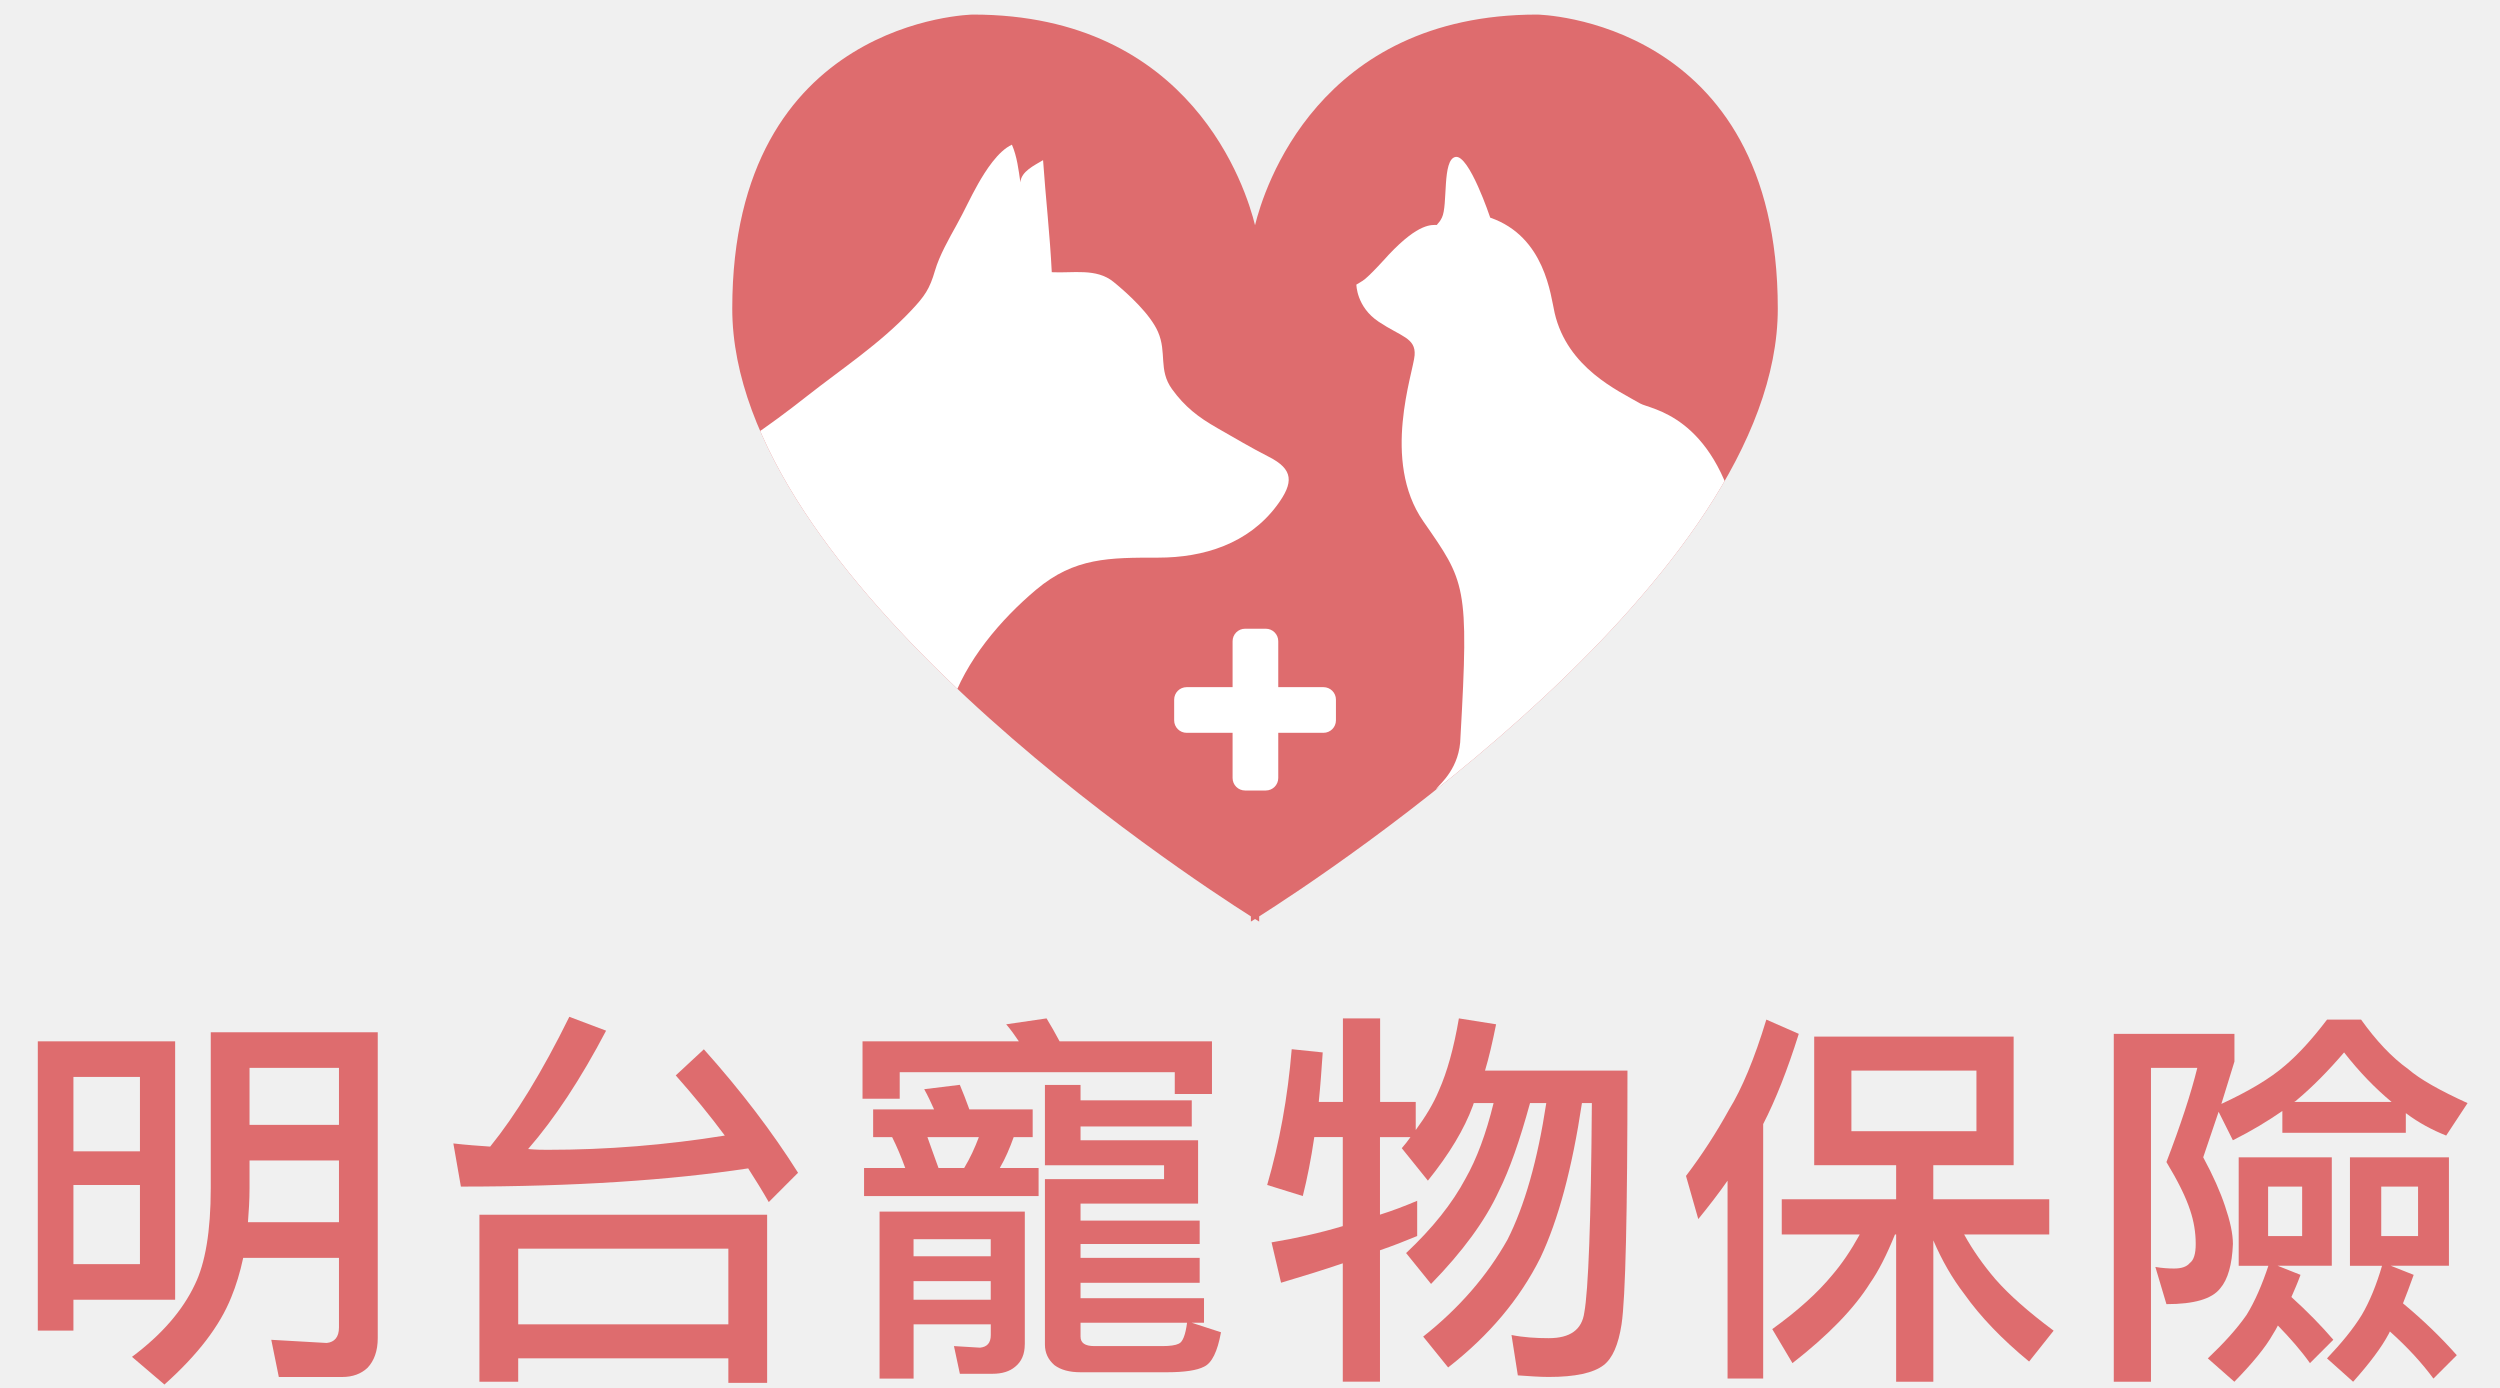
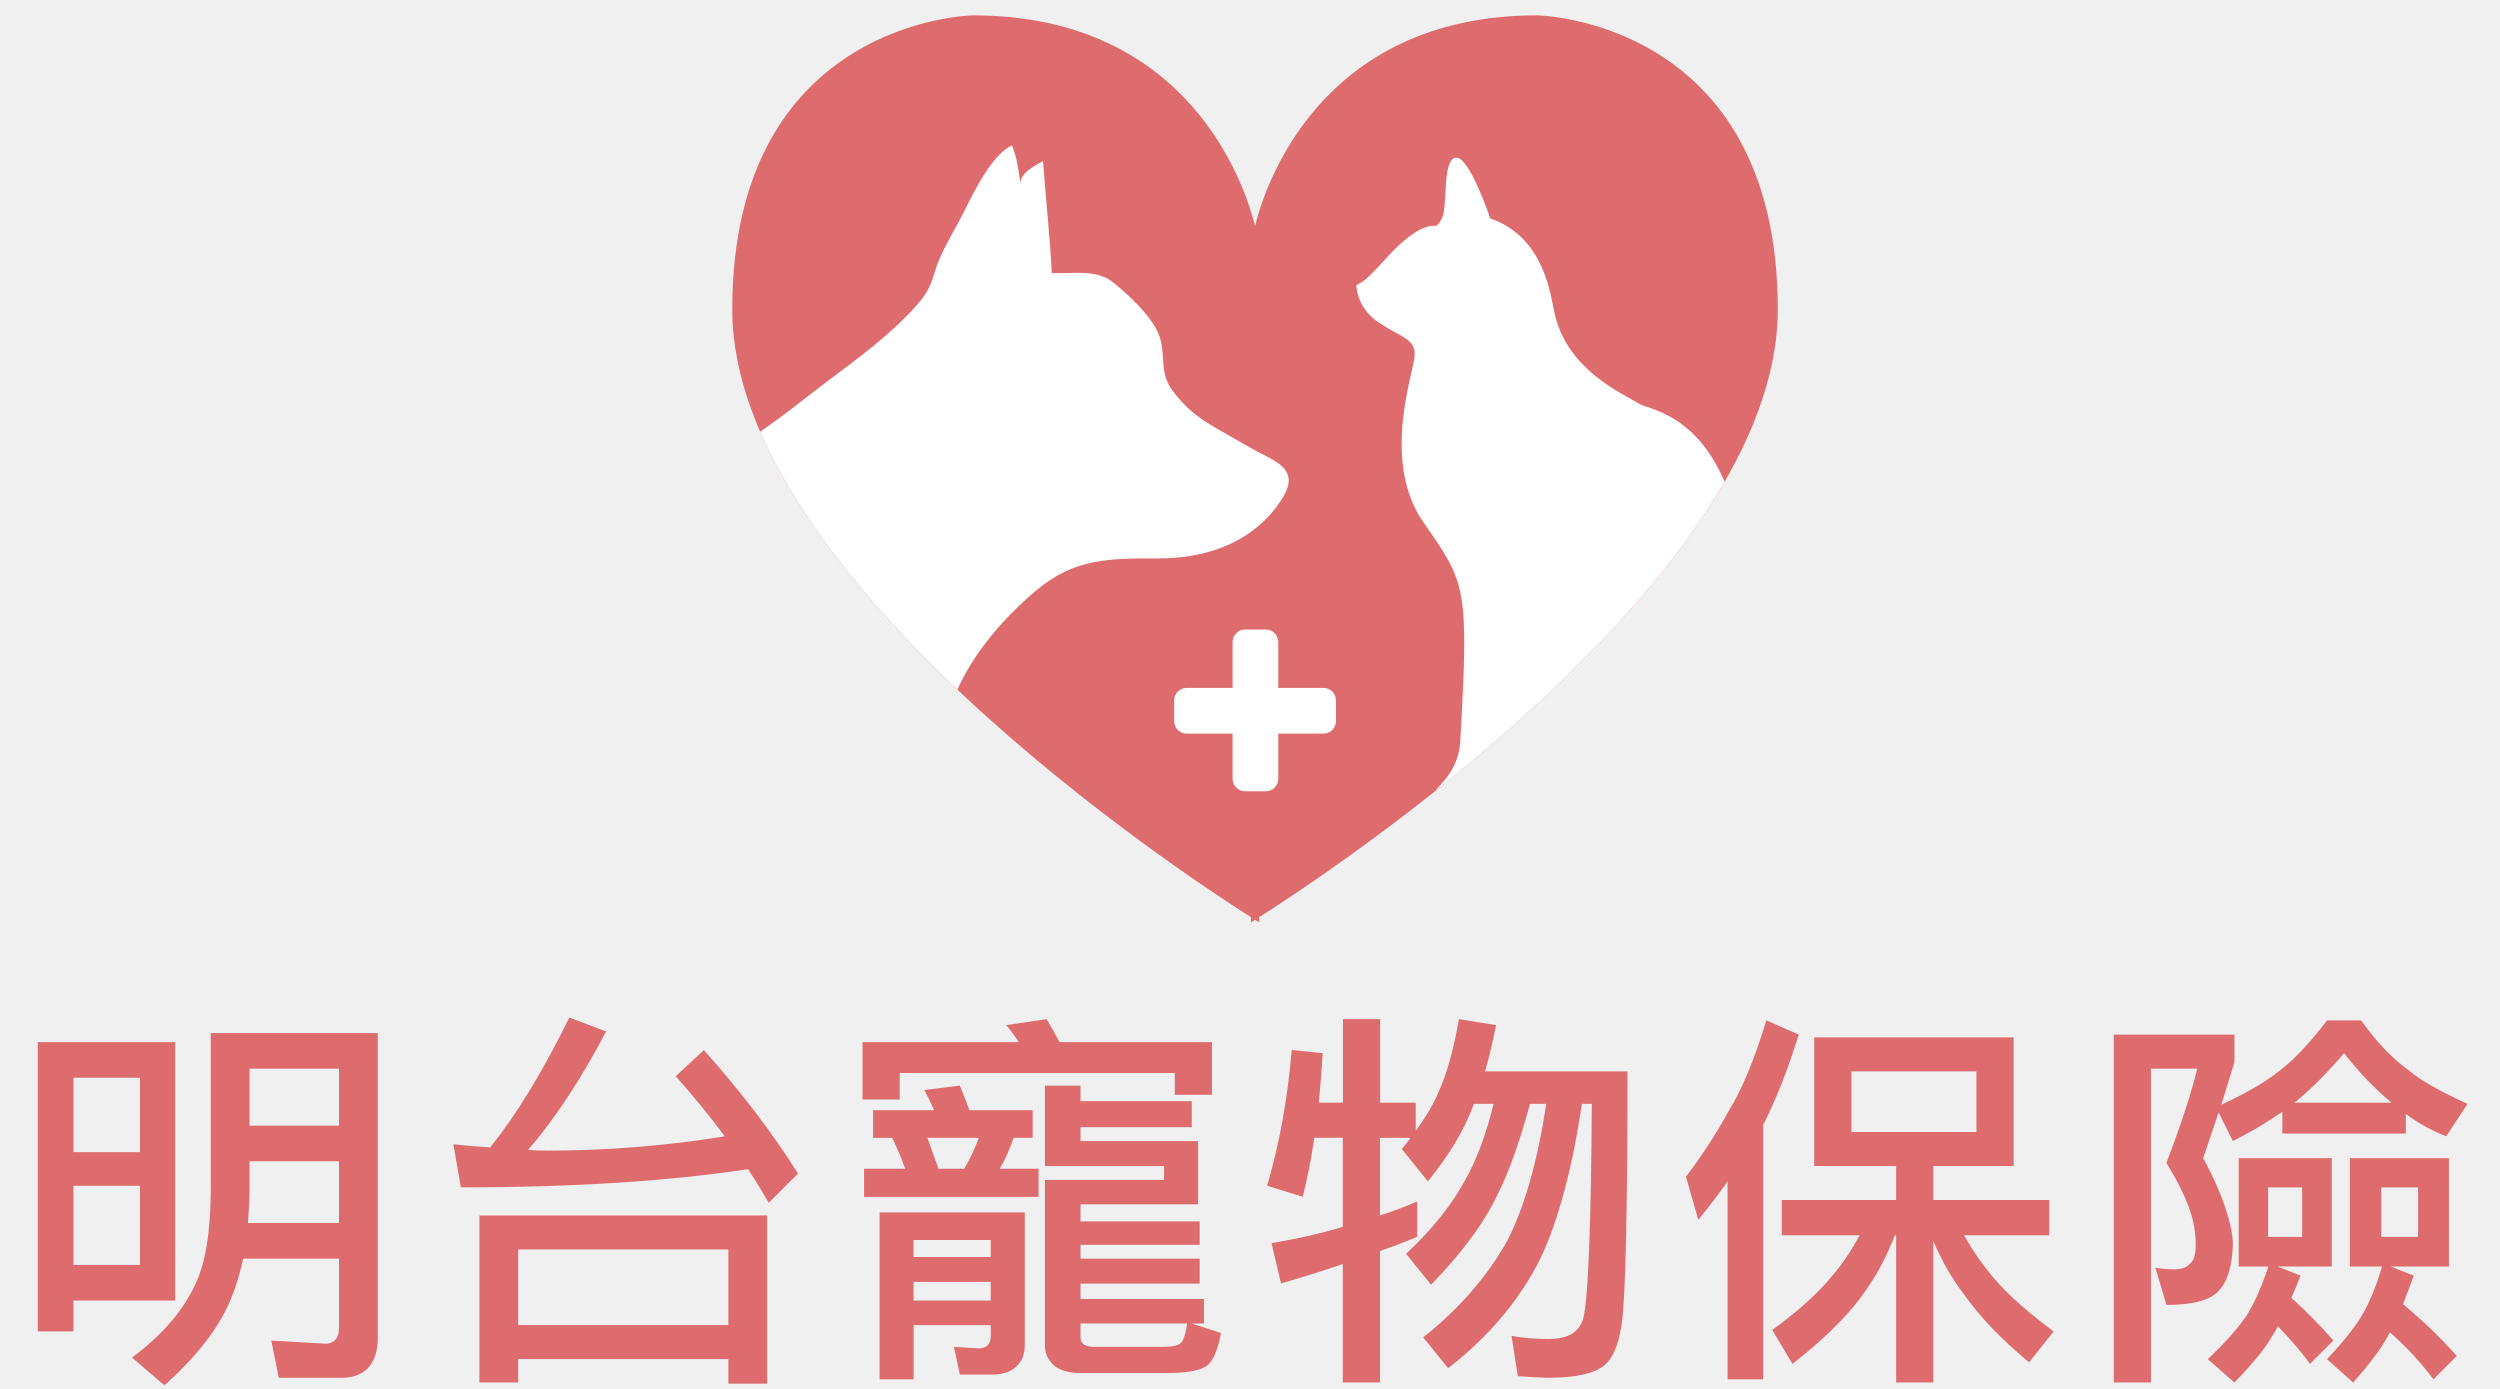
- <svg xmlns="http://www.w3.org/2000/svg" xmlns:xlink="http://www.w3.org/1999/xlink" version="1.1" id="圖層_1" x="0px" y="0px" viewBox="0 0 537 298" style="enable-background:new 0 0 537 298;" xml:space="preserve">
+ <svg xmlns="http://www.w3.org/2000/svg" xmlns:xlink="http://www.w3.org/1999/xlink" version="1.1" x="0px" y="0px" width="270" height="150" viewBox="0 0 537 298" style="enable-background:new 0 0 537 298;" xml:space="preserve">
  <style type="text/css">
	.st0{fill:#DE6C6E;}
	.st1{clip-path:url(#SVGID_2_);fill:#FFFFFF;}
	.st2{fill:#FFFFFF;}
</style>
  <g>
    <path class="st0" d="M37.62,279.19H15.77v6.63H8.12v-62.14h29.5V279.19z M30.06,247.31v-15.98H15.77v15.98H30.06z M30.06,271.54   v-17H15.77v17H30.06z M45.27,221.73h35.87v65.71c0,2.72-0.76,4.85-2.21,6.38c-1.36,1.27-3.15,1.96-5.44,1.96h-13.6l-1.62-7.99   l11.9,0.68c1.7-0.17,2.64-1.28,2.64-3.32v-14.96H52.24c-0.68,3.15-1.53,5.95-2.55,8.42c-2.47,6.21-7.23,12.41-14.37,18.79   l-6.97-5.95c6.38-4.76,10.88-9.95,13.52-15.56c2.21-4.51,3.4-11.39,3.4-20.66v-5.95V221.73z M72.81,262.53v-13.26H53.6v5.95   c0,2.64-0.17,5.1-0.34,7.31H72.81z M72.81,241.62v-12.24H53.6v12.24H72.81z" />
    <path class="st0" d="M130.19,221.39c-5.44,10.37-11.05,18.87-16.75,25.42c1.7,0.17,3.15,0.17,4.17,0.17   c12.75,0,25.42-1.02,38.08-3.06c-3.15-4.25-6.63-8.5-10.54-12.92l6.04-5.61c7.99,8.93,14.71,17.77,20.23,26.52l-6.29,6.29   c-1.36-2.38-2.89-4.85-4.42-7.23c-16.83,2.55-37.4,3.91-61.71,3.91l-1.62-9.27c2.89,0.34,5.53,0.51,7.91,0.68   c5.44-6.72,11.14-15.98,17-27.88L130.19,221.39z M164.78,297.04h-8.33v-5.27h-45.14v5.02h-8.33v-35.87h61.8V297.04z M156.45,284.46   v-16.24h-45.14v16.24H156.45z" />
    <path class="st0" d="M227.6,223.68h32.73v11.31h-7.99v-4.68h-59.08v5.7h-7.99v-12.33h33.58c-0.85-1.27-1.7-2.46-2.72-3.66   l8.67-1.27C225.73,220.28,226.66,221.9,227.6,223.68z M208.22,238.3h13.6v5.95h-4.08c-0.85,2.38-1.79,4.59-2.98,6.63h8.33v6.04   H185.6v-6.04h8.84c-0.85-2.38-1.79-4.59-2.81-6.63h-4.08v-5.95h13.09c-0.68-1.53-1.36-2.98-2.12-4.34l7.65-0.94   C206.86,234.65,207.54,236.43,208.22,238.3z M220.12,288.8c0,2.04-0.68,3.66-2.04,4.76c-1.19,1.02-2.81,1.53-4.93,1.53h-6.97   l-1.27-5.95l5.61,0.34c1.53-0.17,2.3-1.02,2.3-2.72v-2.29h-16.58v11.65h-7.31v-35.87h31.2V288.8z M212.81,269.84v-3.66h-16.58v3.66   H212.81z M212.81,279.19v-4h-16.58v4H212.81z M207.11,250.88c1.27-2.12,2.29-4.33,3.15-6.63h-11.05c0.77,2.13,1.53,4.34,2.38,6.63   H207.11z M232.1,244.93h25.25v13.6H232.1v3.66h25.59v5.02H232.1v2.98h25.59v5.36H232.1v3.31h26.52v5.27h-2.64l6.29,2.04   c-0.76,4.17-1.96,6.63-3.66,7.4c-1.44,0.76-4.08,1.19-7.91,1.19H232.1c-2.38,0-4.25-0.51-5.61-1.53c-1.36-1.19-2.04-2.64-2.04-4.42   v-35.53h25.59v-2.98h-25.59v-17.26h7.65v3.31h23.89v5.61H232.1V244.93z M232.1,284.12v2.98c0,1.36,0.94,2.04,2.98,2.04h14.62   c1.62,0,2.81-0.17,3.49-0.51c0.85-0.34,1.45-1.87,1.79-4.51H232.1z" />
    <path class="st0" d="M284.12,226.06c-0.25,3.74-0.51,7.31-0.85,10.63h5.19v-17.94h7.99v17.94h7.65v6.04   c2.12-2.89,3.83-5.7,5.02-8.59c1.7-3.83,3.15-8.93,4.25-15.39l7.99,1.27c-0.77,3.83-1.53,7.14-2.38,9.95h30.6   c0,30.69-0.42,48.88-1.27,54.49c-0.68,4.42-1.96,7.31-3.83,8.76c-2.21,1.7-6.12,2.55-11.82,2.55c-1.96,0-4.17-0.17-6.63-0.34   l-1.36-8.67c2.55,0.51,5.27,0.68,7.99,0.68c4.59,0,7.14-1.79,7.65-5.53c0.85-4.59,1.45-19.55,1.62-44.97h-2.13   c-2.12,14.11-5.1,25.16-8.93,33.24c-4.42,8.84-10.97,16.66-19.81,23.55l-5.36-6.63c7.74-6.12,13.77-13.09,18.11-20.83   c3.66-7.23,6.46-17,8.33-29.33h-3.49c-2.21,8.08-4.42,14.37-6.72,18.96c-2.89,6.29-7.74,12.92-14.54,19.89l-5.36-6.63   c5.7-5.36,9.95-10.71,12.75-15.98c2.38-4.17,4.42-9.61,6.04-16.24h-4.25c-0.08,0.25-0.17,0.43-0.17,0.51   c-1.87,5.1-5.1,10.46-9.69,16.15l-5.61-6.97c0.68-0.77,1.27-1.53,1.87-2.38h-6.55v16.66c2.72-0.85,5.36-1.87,7.99-2.98v7.57   c-2.63,1.1-5.27,2.12-7.99,3.06v28.22h-7.99v-25.42c-4.25,1.45-8.67,2.81-13.26,4.17l-2.04-8.67c5.1-0.85,10.2-1.96,15.3-3.49   v-19.13h-6.12c-0.68,4.68-1.53,8.93-2.47,12.67l-7.65-2.38c2.64-9.1,4.42-18.79,5.27-29.16L284.12,226.06z" />
    <path class="st0" d="M386.38,222.07c-2.46,7.82-5.02,14.28-7.65,19.38v54.66h-7.65v-42.5c-1.96,2.81-4.08,5.53-6.29,8.25   l-2.64-9.27c3.49-4.59,6.55-9.35,9.27-14.28c2.72-4.42,5.44-10.88,7.99-19.3L386.38,222.07z M432.53,222.66v27.63h-17.26v7.31   h24.91v7.57h-18.28c1.87,3.4,4.17,6.63,6.72,9.61c2.98,3.4,7.14,7.06,12.5,11.05l-5.27,6.63c-5.78-4.76-10.46-9.61-13.94-14.54   c-2.55-3.31-4.76-7.14-6.63-11.48v30.35h-7.99v-31.62h-0.25c-1.79,4.42-3.57,7.91-5.36,10.46c-3.4,5.44-9.01,11.22-16.66,17.17   l-4.34-7.31c5.44-3.91,9.78-7.82,12.92-11.65c2.04-2.38,4-5.27,5.87-8.67h-16.75v-7.57h24.57v-7.31h-17.6v-27.63H432.53z    M424.54,229.97h-26.86v13.01h26.86V229.97z" />
    <path class="st0" d="M479.96,222.07v5.95c-0.94,3.06-1.87,6.04-2.81,9.1c5.87-2.72,10.46-5.44,13.69-8.25   c2.81-2.38,5.78-5.61,9.01-9.86h7.31c3.23,4.51,6.55,8.08,10.12,10.63c2.55,2.21,6.8,4.59,12.75,7.31l-4.59,6.97   c-2.98-1.19-5.87-2.72-8.59-4.76c-0.08,0-0.08-0.09-0.08-0.09v4.25h-26.52v-4.68c-3.06,2.12-6.55,4.25-10.63,6.29l-3.06-6.12   c-1.1,3.23-2.21,6.55-3.31,9.78c2.12,3.91,3.66,7.4,4.68,10.46c1.1,3.23,1.7,5.95,1.7,8.16c-0.17,4.42-1.1,7.65-2.72,9.52   c-1.79,2.3-5.61,3.4-11.56,3.4l-2.38-7.99c1.45,0.25,2.81,0.34,4,0.34c1.53,0,2.72-0.34,3.4-1.19c0.85-0.6,1.27-1.96,1.27-4.08   c0-2.55-0.42-4.93-1.19-7.23c-0.94-2.89-2.64-6.29-5.1-10.37c3.06-7.99,5.27-14.71,6.63-20.23h-9.95v67.41h-7.99v-74.72H479.96z    M500.87,248.59v23.29h-11.65l4.93,1.96c-0.68,1.87-1.36,3.4-1.96,4.76c3.48,3.15,6.46,6.21,9.01,9.18l-5.02,5.02   c-1.87-2.64-4.17-5.27-6.89-8.08c-0.34,0.68-0.68,1.27-1.02,1.79c-1.61,2.89-4.42,6.29-8.33,10.29l-5.7-5.02   c3.4-3.23,6.21-6.29,8.33-9.35c1.79-2.89,3.32-6.46,4.68-10.54h-6.38v-23.29H500.87z M494.5,254.88h-7.31v10.63h7.31V254.88z    M513.71,236.69c-3.48-2.89-6.89-6.38-10.2-10.63c-3.49,4.08-6.8,7.4-10.03,10.12c-0.25,0.26-0.51,0.43-0.68,0.51H513.71z    M526.03,248.59v23.29h-12.5l4.93,1.96c-0.85,2.38-1.62,4.42-2.3,6.12c4.51,3.74,8.33,7.48,11.56,11.14l-5.02,5.02   c-2.38-3.23-5.44-6.63-9.35-10.12c-0.08,0.17-0.17,0.34-0.25,0.51c-1.53,2.89-4.08,6.29-7.65,10.29l-5.61-5.02   c3.06-3.23,5.61-6.29,7.48-9.35c1.7-2.89,3.15-6.46,4.34-10.54h-6.89v-23.29H526.03z M519.4,254.88h-7.91v10.63h7.91V254.88z" />
  </g>
  <g>
    <g>
      <path class="st0" d="M381.87,66.29c0-62.34-51.68-63.16-51.68-63.16c-47.09,0-58.71,37.5-60.61,45.24    c-1.9-7.74-13.52-45.24-60.61-45.24c0,0-51.68,0.82-51.68,63.16c0,57.73,97.04,121.44,111.4,130.55l0,1.12c0,0,0.32-0.2,0.89-0.56    c0.57,0.36,0.89,0.56,0.89,0.56l0-1.12C284.83,187.73,381.87,124.03,381.87,66.29z" />
      <g>
        <defs>
          <path id="SVGID_1_" d="M381.87,66.29c0-62.34-51.68-63.16-51.68-63.16c-47.09,0-58.71,37.5-60.61,45.24      c-1.9-7.74-13.52-45.24-60.61-45.24c0,0-51.68,0.82-51.68,63.16c0,57.73,97.04,121.44,111.4,130.55l0,1.12      c0,0,0.32-0.2,0.89-0.56c0.57,0.36,0.89,0.56,0.89,0.56l0-1.12C284.83,187.73,381.87,124.03,381.87,66.29z" />
        </defs>
        <clipPath id="SVGID_2_">
          <use xlink:href="#SVGID_1_" style="overflow:visible;" />
        </clipPath>
        <path class="st1" d="M147.39,101.97c8.95-4.18,17.89-10.54,25.87-16.82c7.64-6.01,15.65-11.24,22.42-18.41     c2.93-3.1,4.01-4.66,5.15-8.59c0.96-3.29,3-6.85,4.69-9.91c1.67-3,2.85-5.71,4.56-8.72c1.59-2.8,4.29-7.08,7.28-8.44     c1.11,2.56,1.43,5.42,1.82,8.09c0.15-2.34,2.98-3.63,4.87-4.77c0.55,7.99,1.47,15.95,1.87,24.07c4.55,0.24,9.56-0.93,13.25,2.07     c3.27,2.65,7.94,7.02,9.56,10.73c1.96,4.47,0.05,8.19,3.01,12.3c2.73,3.79,5.65,6.05,9.72,8.37c3.6,2.06,7.37,4.29,11.08,6.18     c5.3,2.69,5.42,5.5,1.76,10.43c-6.16,8.28-15.79,11.23-25.5,11.23c-10.5,0-17.99-0.05-26.22,6.87     c-7.6,6.39-15.23,15.3-18.41,25.12c-0.75,2.31-0.95,4.61-1.8,6.91c-4.21-1.15-7.47-2.14-11.78-3.36     c-4.51-1.28-8.4-4.72-12.64-7.09c-11.22-6.25-18.86-16.94-25.52-27.91c-2.14-3.52-4.07-6.89-5.35-10.81     c-0.47-1.44-1.57-3.82-0.89-5.42c0.78-1.84-1.88-1.37,0-2.11" />
        <path class="st1" d="M292.69,60.32c1.33-0.8,5.59-5.59,5.59-5.59c6.63-7.04,9.34-6.36,10.45-6.42c-0.2-0.17,0.29-0.14,0.99-1.56     c1.33-2.66,0-12.51,2.93-13.04c2.93-0.53,7.45,13.04,7.45,13.04c11.8,4.08,12.98,16.78,13.84,20.49     c2.75,11.8,13.62,16.67,18.37,19.43c2.19,1.27,15.71,2.4,21.03,25.74c5.32,23.34-4.26,34.42,2.4,48.79     c6.65,14.37,1.06,23.16,1.06,23.16c-17.48,21.83-52.17,6.39-52.17,6.39c63.08,2.4,44.98-16.91,44.98-16.91     c-23.06,2.65-46.85-0.53-46.85-0.53c-3.73-6,10.38-6.78,10.38-6.78c-3.73-9.31-7.98-10.38-7.98-10.38     c-0.38,1.36-0.82,2.63-1.32,3.8c-1.45,3.91-3.47,8.53-5.69,10.75c-3.02,3.02-8.89,1.54-8.89,1.54c-1.69-0.03-1.67-1.45-0.59-2.97     c0.66-0.92,4.96-4.31,5.04-10.99c1.86-32.74,1.06-33.27-7.99-46.31c-9.05-13.04-2.13-31.94-1.86-35.67     c0.27-3.73-2.93-3.99-7.72-7.19c-4.79-3.19-4.79-7.98-4.79-7.98S291.36,61.12,292.69,60.32z" />
      </g>
    </g>
    <g>
      <path class="st2" d="M274.57,167.12c0,1.48-1.2,2.68-2.68,2.68h-4.45c-1.48,0-2.68-1.2-2.68-2.68v-29.39    c0-1.48,1.2-2.68,2.68-2.68h4.45c1.48,0,2.68,1.2,2.68,2.68V167.12z" />
      <path class="st2" d="M286.96,154.73c0,1.48-1.2,2.68-2.68,2.68h-29.39c-1.48,0-2.68-1.2-2.68-2.68v-4.45    c0-1.48,1.2-2.68,2.68-2.68h29.39c1.48,0,2.68,1.2,2.68,2.68V154.73z" />
    </g>
  </g>
</svg>
